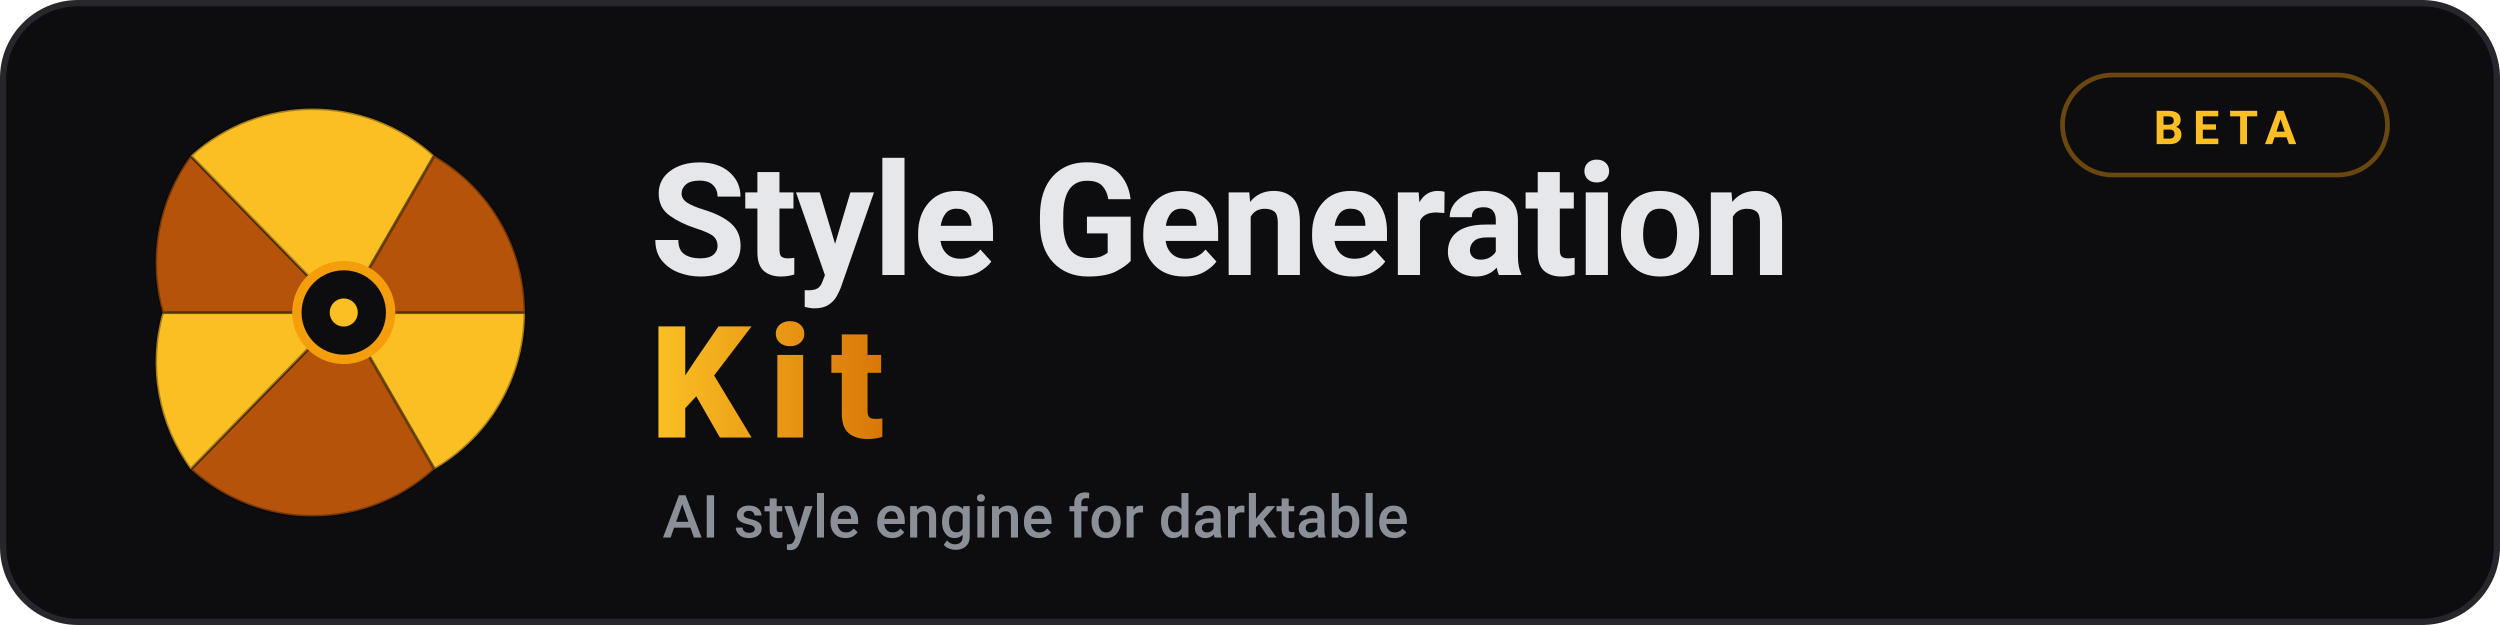
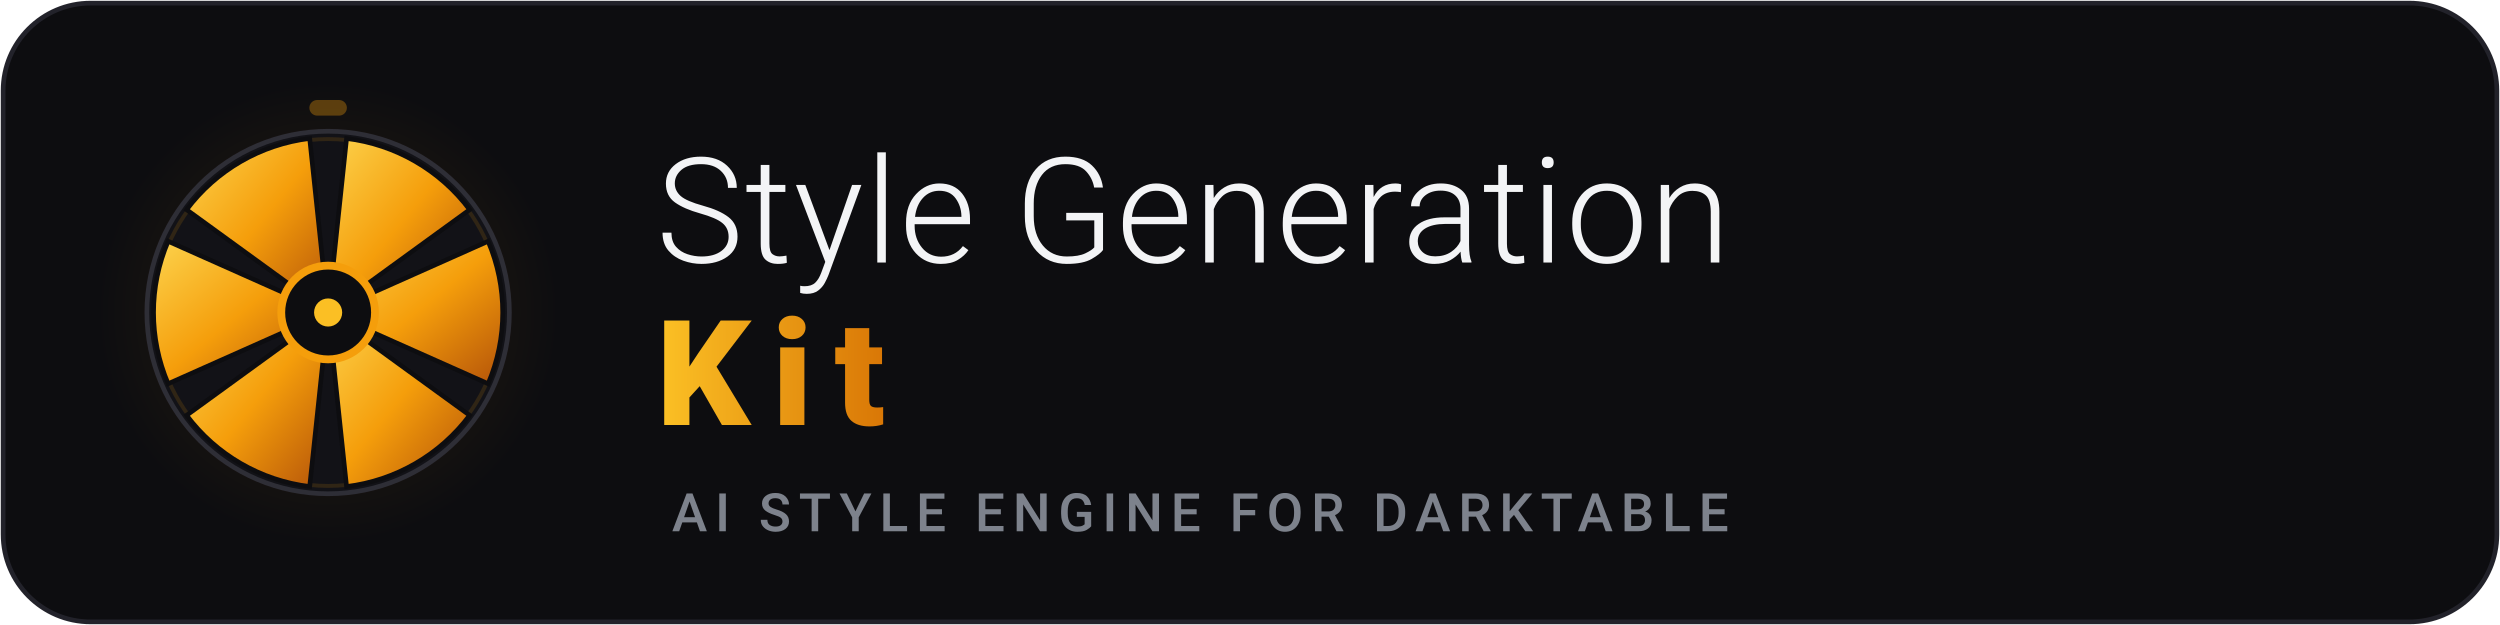
<svg xmlns="http://www.w3.org/2000/svg" width="800" height="200" viewBox="0 0 800 200" role="img" aria-label="dtstylekit — Style Generation Kit">
  <defs>
    <linearGradient id="amber" x1="0" y1="0" x2="1" y2="0">
      <stop offset="0%" stop-color="#fbbf24" />
      <stop offset="100%" stop-color="#d97706" />
    </linearGradient>
+     <linearGradient id="blade" x1="0" y1="0" x2="1" y2="1">
+       <stop offset="0%" stop-color="#fcd34d" />
+       <stop offset="50%" stop-color="#f59e0b" />
+       <stop offset="100%" stop-color="#b45309" />
+     </linearGradient>
+     <radialGradient id="glow" cx="0.5" cy="0.5" r="0.5">
+       <stop offset="0%" stop-color="#f59e0b" stop-opacity="0.18" />
+       <stop offset="70%" stop-color="#f59e0b" stop-opacity="0.04" />
+       <stop offset="100%" stop-color="#f59e0b" stop-opacity="0" />
+     </radialGradient>
  </defs>
-   <rect x="1" y="1" width="798" height="198" rx="24" fill="#0d0d10" stroke="#26262c" stroke-width="2" />
-   <g stroke="#00000055" stroke-width="1">
-     <path d="M110 100 L168 100 A58 58 0 0 1 139 150.2 Z" fill="#fbbf24" />
-     <path d="M110 100 L139 150.2 A58 58 0 0 1 61 150.2 Z" fill="#b45309" />
-     <path d="M110 100 L61 150.2 A58 58 0 0 1 52 100 Z" fill="#fbbf24" />
-     <path d="M110 100 L52 100 A58 58 0 0 1 61 49.8 Z" fill="#b45309" />
-     <path d="M110 100 L61 49.8 A58 58 0 0 1 139 49.8 Z" fill="#fbbf24" />
-     <path d="M110 100 L139 49.8 A58 58 0 0 1 168 100 Z" fill="#b45309" />
+   <rect x="1" y="1" width="798" height="198" rx="28" fill="#0d0d10" stroke="#22222a" stroke-width="1.5" />
+   <circle cx="105" cy="100" r="74" fill="url(#glow)" />
+   <circle cx="105" cy="100" r="58" fill="#121217" stroke="#2e2e36" stroke-width="1.5" />
+   <circle cx="105" cy="100" r="55.5" fill="none" stroke="#f59e0b22" stroke-width="1.25" />
+   <g stroke="#0d0d10" stroke-width="1.5">
+     <path d="M105 100 L156.2 77.2 A58 58 0 0 1 156.2 122.8 Z" fill="url(#blade)" />
+     <path d="M105 100 L150.3 132.9 A58 58 0 0 1 110.9 155.7 Z" fill="url(#blade)" />
+     <path d="M105 100 L99.1 155.7 A58 58 0 0 1 59.7 132.9 Z" fill="url(#blade)" />
+     <path d="M105 100 L53.8 122.8 A58 58 0 0 1 53.8 77.2 Z" fill="url(#blade)" />
+     <path d="M105 100 L59.7 67.1 A58 58 0 0 1 99.1 44.3 Z" fill="url(#blade)" />
+     <path d="M105 100 L110.9 44.3 A58 58 0 0 1 150.3 67.1 Z" fill="url(#blade)" />
  </g>
-   <circle cx="110" cy="100" r="15" fill="#0d0d10" stroke="#f59e0b" stroke-width="3" />
-   <circle cx="110" cy="100" r="4.5" fill="#fbbf24" />
-   <text x="208" y="88" font-family="system-ui, -apple-system, 'Segoe UI', Roboto, Helvetica, Arial, sans-serif" font-size="50" font-weight="600" fill="#e5e7eb" letter-spacing="-0.5">Style Generation</text>
-   <text x="208" y="140" font-family="system-ui, -apple-system, 'Segoe UI', Roboto, Helvetica, Arial, sans-serif" font-size="50" font-weight="800" fill="url(#amber)" letter-spacing="6">Kit</text>
-   <text x="212" y="172" font-family="system-ui, -apple-system, 'Segoe UI', Roboto, Helvetica, Arial, sans-serif" font-size="19" font-weight="500" fill="#8b8f98">AI style engine for darktable</text>
-   <rect x="660" y="24" width="104" height="32" rx="16" fill="none" stroke="#f59e0b66" stroke-width="1.5" />
-   <text x="712" y="41" text-anchor="middle" dominant-baseline="central" font-family="system-ui, -apple-system, 'Segoe UI', Roboto, Helvetica, Arial, sans-serif" font-size="15" font-weight="700" fill="#fbbf24" letter-spacing="3">BETA</text>
+   <circle cx="105" cy="100" r="15" fill="#0d0d10" stroke="#f59e0b" stroke-width="2.5" />
+   <circle cx="105" cy="100" r="4.5" fill="#fbbf24" />
+   <rect x="99" y="32" width="12" height="5" rx="2.5" fill="#f59e0b55" />
+   <text x="210" y="84" font-family="system-ui, -apple-system, 'Segoe UI', Roboto, Helvetica, Arial, sans-serif" font-size="47" font-weight="300" fill="#f3f4f6" letter-spacing="0.5">Style Generation</text>
+   <text x="210" y="136" font-family="system-ui, -apple-system, 'Segoe UI', Roboto, Helvetica, Arial, sans-serif" font-size="47" font-weight="800" fill="url(#amber)" letter-spacing="7">Kit</text>
+   <text x="215" y="170" font-family="system-ui, -apple-system, 'Segoe UI', Roboto, Helvetica, Arial, sans-serif" font-size="17" font-weight="500" fill="#7d828c" letter-spacing="2.5">AI STYLE ENGINE FOR DARKTABLE</text>
</svg>
